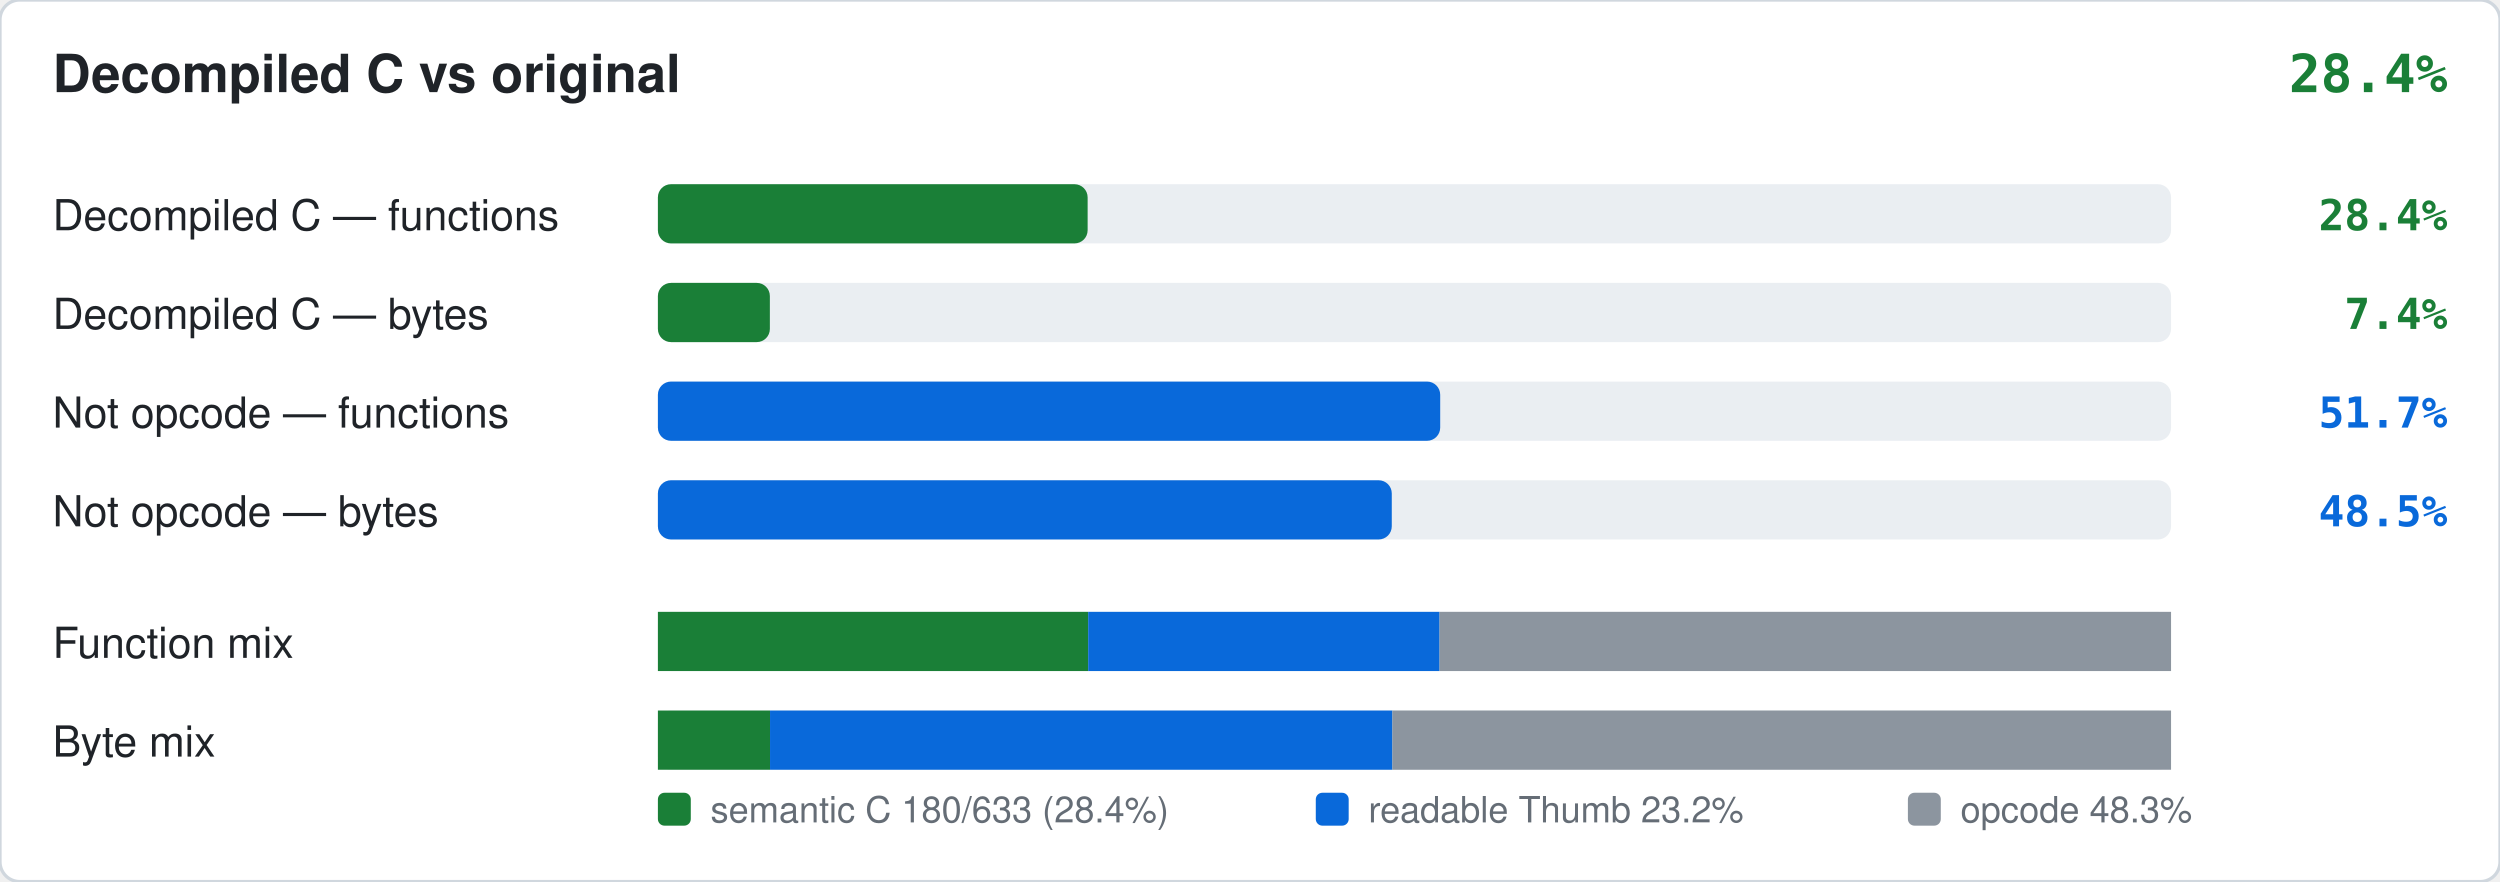
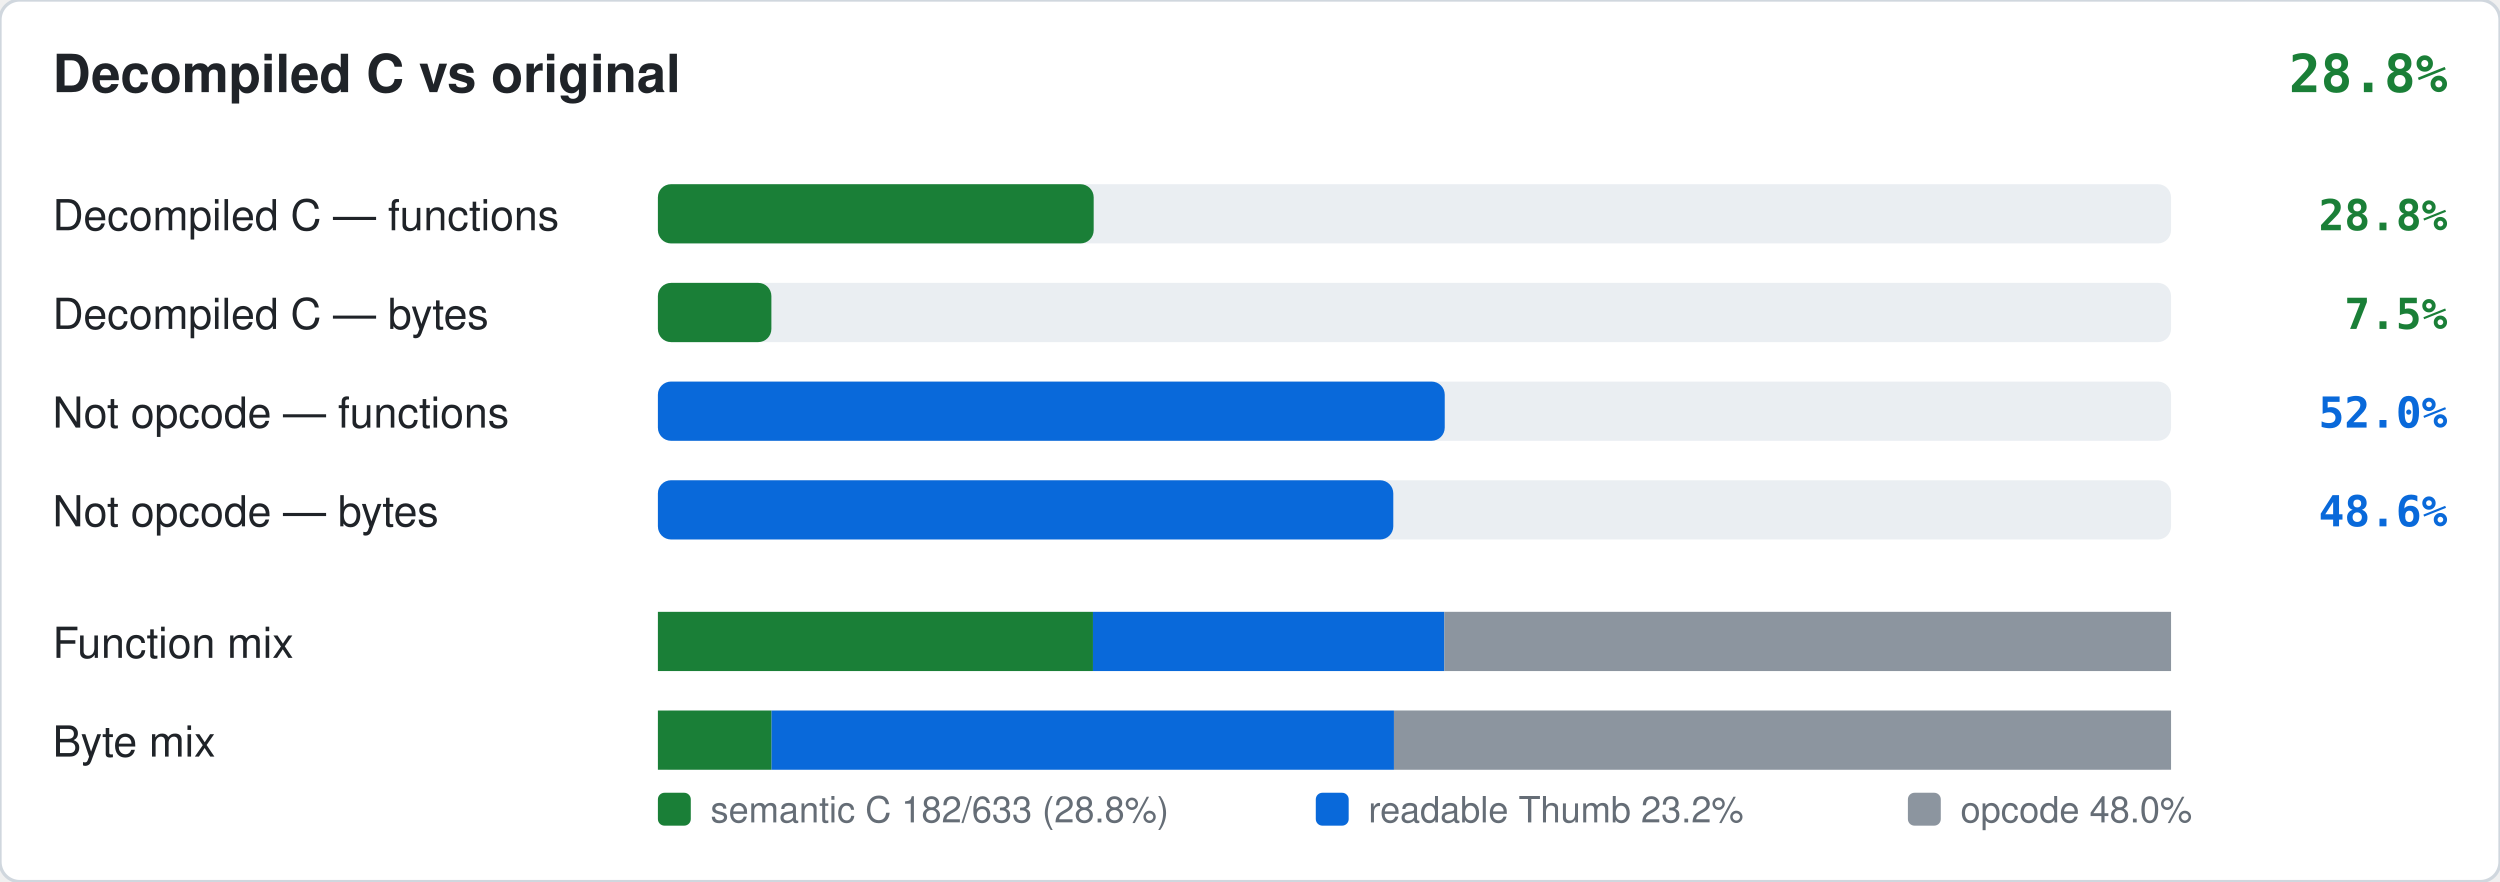
- <svg xmlns="http://www.w3.org/2000/svg" width="760" height="268" viewBox="0 0 760 268" role="img" aria-label="Decompiled C 28.4% functions, 7.4% bytes (180/633, 6,690/90,272)">
+ <svg xmlns="http://www.w3.org/2000/svg" width="760" height="268" viewBox="0 0 760 268" role="img" aria-label="Decompiled C 28.8% functions, 7.5% bytes (182/633, 6,782/90,272)">
  <rect width="760" height="268" rx="6" fill="#ffffff" stroke="#d0d7de" />
  <text x="16" y="28" font-family="-apple-system,BlinkMacSystemFont,Segoe UI,Helvetica,Arial,sans-serif" font-size="16" font-weight="600" fill="#1f2328">Decompiled C vs original</text>
-   <text x="744" y="28" text-anchor="end" font-family="ui-monospace,SFMono-Regular,Menlo,Consolas,monospace" font-size="16" font-weight="700" fill="#1a7f37">28.4%</text>
+   <text x="744" y="28" text-anchor="end" font-family="ui-monospace,SFMono-Regular,Menlo,Consolas,monospace" font-size="16" font-weight="700" fill="#1a7f37">28.8%</text>
  <text x="16" y="70" font-family="-apple-system,BlinkMacSystemFont,Segoe UI,Helvetica,Arial,sans-serif" font-size="13" fill="#1f2328">Decompiled C — functions</text>
  <rect x="200.00" y="56.00" width="460.00" height="18.00" rx="4" fill="#eaeef2" />
-   <rect x="200.00" y="56.00" width="130.64" height="18.00" rx="4" fill="#1a7f37" />
-   <text x="744" y="70" text-anchor="end" font-family="ui-monospace,SFMono-Regular,Menlo,Consolas,monospace" font-size="13" font-weight="700" fill="#1a7f37">28.4%</text>
+   <rect x="200.00" y="56.00" width="132.48" height="18.00" rx="4" fill="#1a7f37" />
+   <text x="744" y="70" text-anchor="end" font-family="ui-monospace,SFMono-Regular,Menlo,Consolas,monospace" font-size="13" font-weight="700" fill="#1a7f37">28.8%</text>
  <text x="16" y="100" font-family="-apple-system,BlinkMacSystemFont,Segoe UI,Helvetica,Arial,sans-serif" font-size="13" fill="#1f2328">Decompiled C — bytes</text>
  <rect x="200.00" y="86.00" width="460.00" height="18.00" rx="4" fill="#eaeef2" />
-   <rect x="200.00" y="86.00" width="34.04" height="18.00" rx="4" fill="#1a7f37" />
-   <text x="744" y="100" text-anchor="end" font-family="ui-monospace,SFMono-Regular,Menlo,Consolas,monospace" font-size="13" font-weight="700" fill="#1a7f37">7.4%</text>
+   <rect x="200.00" y="86.00" width="34.50" height="18.00" rx="4" fill="#1a7f37" />
+   <text x="744" y="100" text-anchor="end" font-family="ui-monospace,SFMono-Regular,Menlo,Consolas,monospace" font-size="13" font-weight="700" fill="#1a7f37">7.5%</text>
  <text x="16" y="130" font-family="-apple-system,BlinkMacSystemFont,Segoe UI,Helvetica,Arial,sans-serif" font-size="13" fill="#1f2328">Not opcode — functions</text>
  <rect x="200.00" y="116.00" width="460.00" height="18.00" rx="4" fill="#eaeef2" />
-   <rect x="200.00" y="116.00" width="237.82" height="18.00" rx="4" fill="#0969da" />
-   <text x="744" y="130" text-anchor="end" font-family="ui-monospace,SFMono-Regular,Menlo,Consolas,monospace" font-size="13" font-weight="700" fill="#0969da">51.7%</text>
+   <rect x="200.00" y="116.00" width="239.20" height="18.00" rx="4" fill="#0969da" />
+   <text x="744" y="130" text-anchor="end" font-family="ui-monospace,SFMono-Regular,Menlo,Consolas,monospace" font-size="13" font-weight="700" fill="#0969da">52.0%</text>
  <text x="16" y="160" font-family="-apple-system,BlinkMacSystemFont,Segoe UI,Helvetica,Arial,sans-serif" font-size="13" fill="#1f2328">Not opcode — bytes</text>
  <rect x="200.00" y="146.00" width="460.00" height="18.00" rx="4" fill="#eaeef2" />
-   <rect x="200.00" y="146.00" width="223.10" height="18.00" rx="4" fill="#0969da" />
-   <text x="744" y="160" text-anchor="end" font-family="ui-monospace,SFMono-Regular,Menlo,Consolas,monospace" font-size="13" font-weight="700" fill="#0969da">48.5%</text>
+   <rect x="200.00" y="146.00" width="223.56" height="18.00" rx="4" fill="#0969da" />
+   <text x="744" y="160" text-anchor="end" font-family="ui-monospace,SFMono-Regular,Menlo,Consolas,monospace" font-size="13" font-weight="700" fill="#0969da">48.6%</text>
  <text x="16" y="200" font-family="-apple-system,BlinkMacSystemFont,Segoe UI,Helvetica,Arial,sans-serif" font-size="13" fill="#1f2328">Function mix</text>
  <rect x="200.00" y="186.00" width="460.00" height="18.00" rx="4" fill="#eaeef2" />
-   <rect x="200.00" y="186.00" width="130.81" height="18.00" fill="#1a7f37" />
-   <rect x="330.81" y="186.00" width="106.82" height="18.00" fill="#0969da" />
-   <rect x="437.63" y="186.00" width="222.37" height="18.00" fill="#8c959f" />
+   <rect x="200.00" y="186.00" width="132.26" height="18.00" fill="#1a7f37" />
+   <rect x="332.26" y="186.00" width="106.82" height="18.00" fill="#0969da" />
+   <rect x="439.08" y="186.00" width="220.92" height="18.00" fill="#8c959f" />
  <text x="16" y="230" font-family="-apple-system,BlinkMacSystemFont,Segoe UI,Helvetica,Arial,sans-serif" font-size="13" fill="#1f2328">Byte mix</text>
  <rect x="200.00" y="216.00" width="460.00" height="18.00" rx="4" fill="#eaeef2" />
-   <rect x="200.00" y="216.00" width="34.09" height="18.00" fill="#1a7f37" />
-   <rect x="234.09" y="216.00" width="189.20" height="18.00" fill="#0969da" />
-   <rect x="423.29" y="216.00" width="236.71" height="18.00" fill="#8c959f" />
+   <rect x="200.00" y="216.00" width="34.56" height="18.00" fill="#1a7f37" />
+   <rect x="234.56" y="216.00" width="189.20" height="18.00" fill="#0969da" />
+   <rect x="423.76" y="216.00" width="236.24" height="18.00" fill="#8c959f" />
  <rect x="200" y="241" width="10" height="10" rx="2" fill="#1a7f37" />
-   <text x="216" y="250" font-family="-apple-system,BlinkMacSystemFont,Segoe UI,Helvetica,Arial,sans-serif" font-size="11" fill="#656d76">semantic C 180/633 (28.4%)</text>
+   <text x="216" y="250" font-family="-apple-system,BlinkMacSystemFont,Segoe UI,Helvetica,Arial,sans-serif" font-size="11" fill="#656d76">semantic C 182/633 (28.8%)</text>
  <rect x="400" y="241" width="10" height="10" rx="2" fill="#0969da" />
  <text x="416" y="250" font-family="-apple-system,BlinkMacSystemFont,Segoe UI,Helvetica,Arial,sans-serif" font-size="11" fill="#656d76">readable Thumb 23.2%</text>
  <rect x="580" y="241" width="10" height="10" rx="2" fill="#8c959f" />
-   <text x="596" y="250" font-family="-apple-system,BlinkMacSystemFont,Segoe UI,Helvetica,Arial,sans-serif" font-size="11" fill="#656d76">opcode 48.3%</text>
+   <text x="596" y="250" font-family="-apple-system,BlinkMacSystemFont,Segoe UI,Helvetica,Arial,sans-serif" font-size="11" fill="#656d76">opcode 48.0%</text>
</svg>
